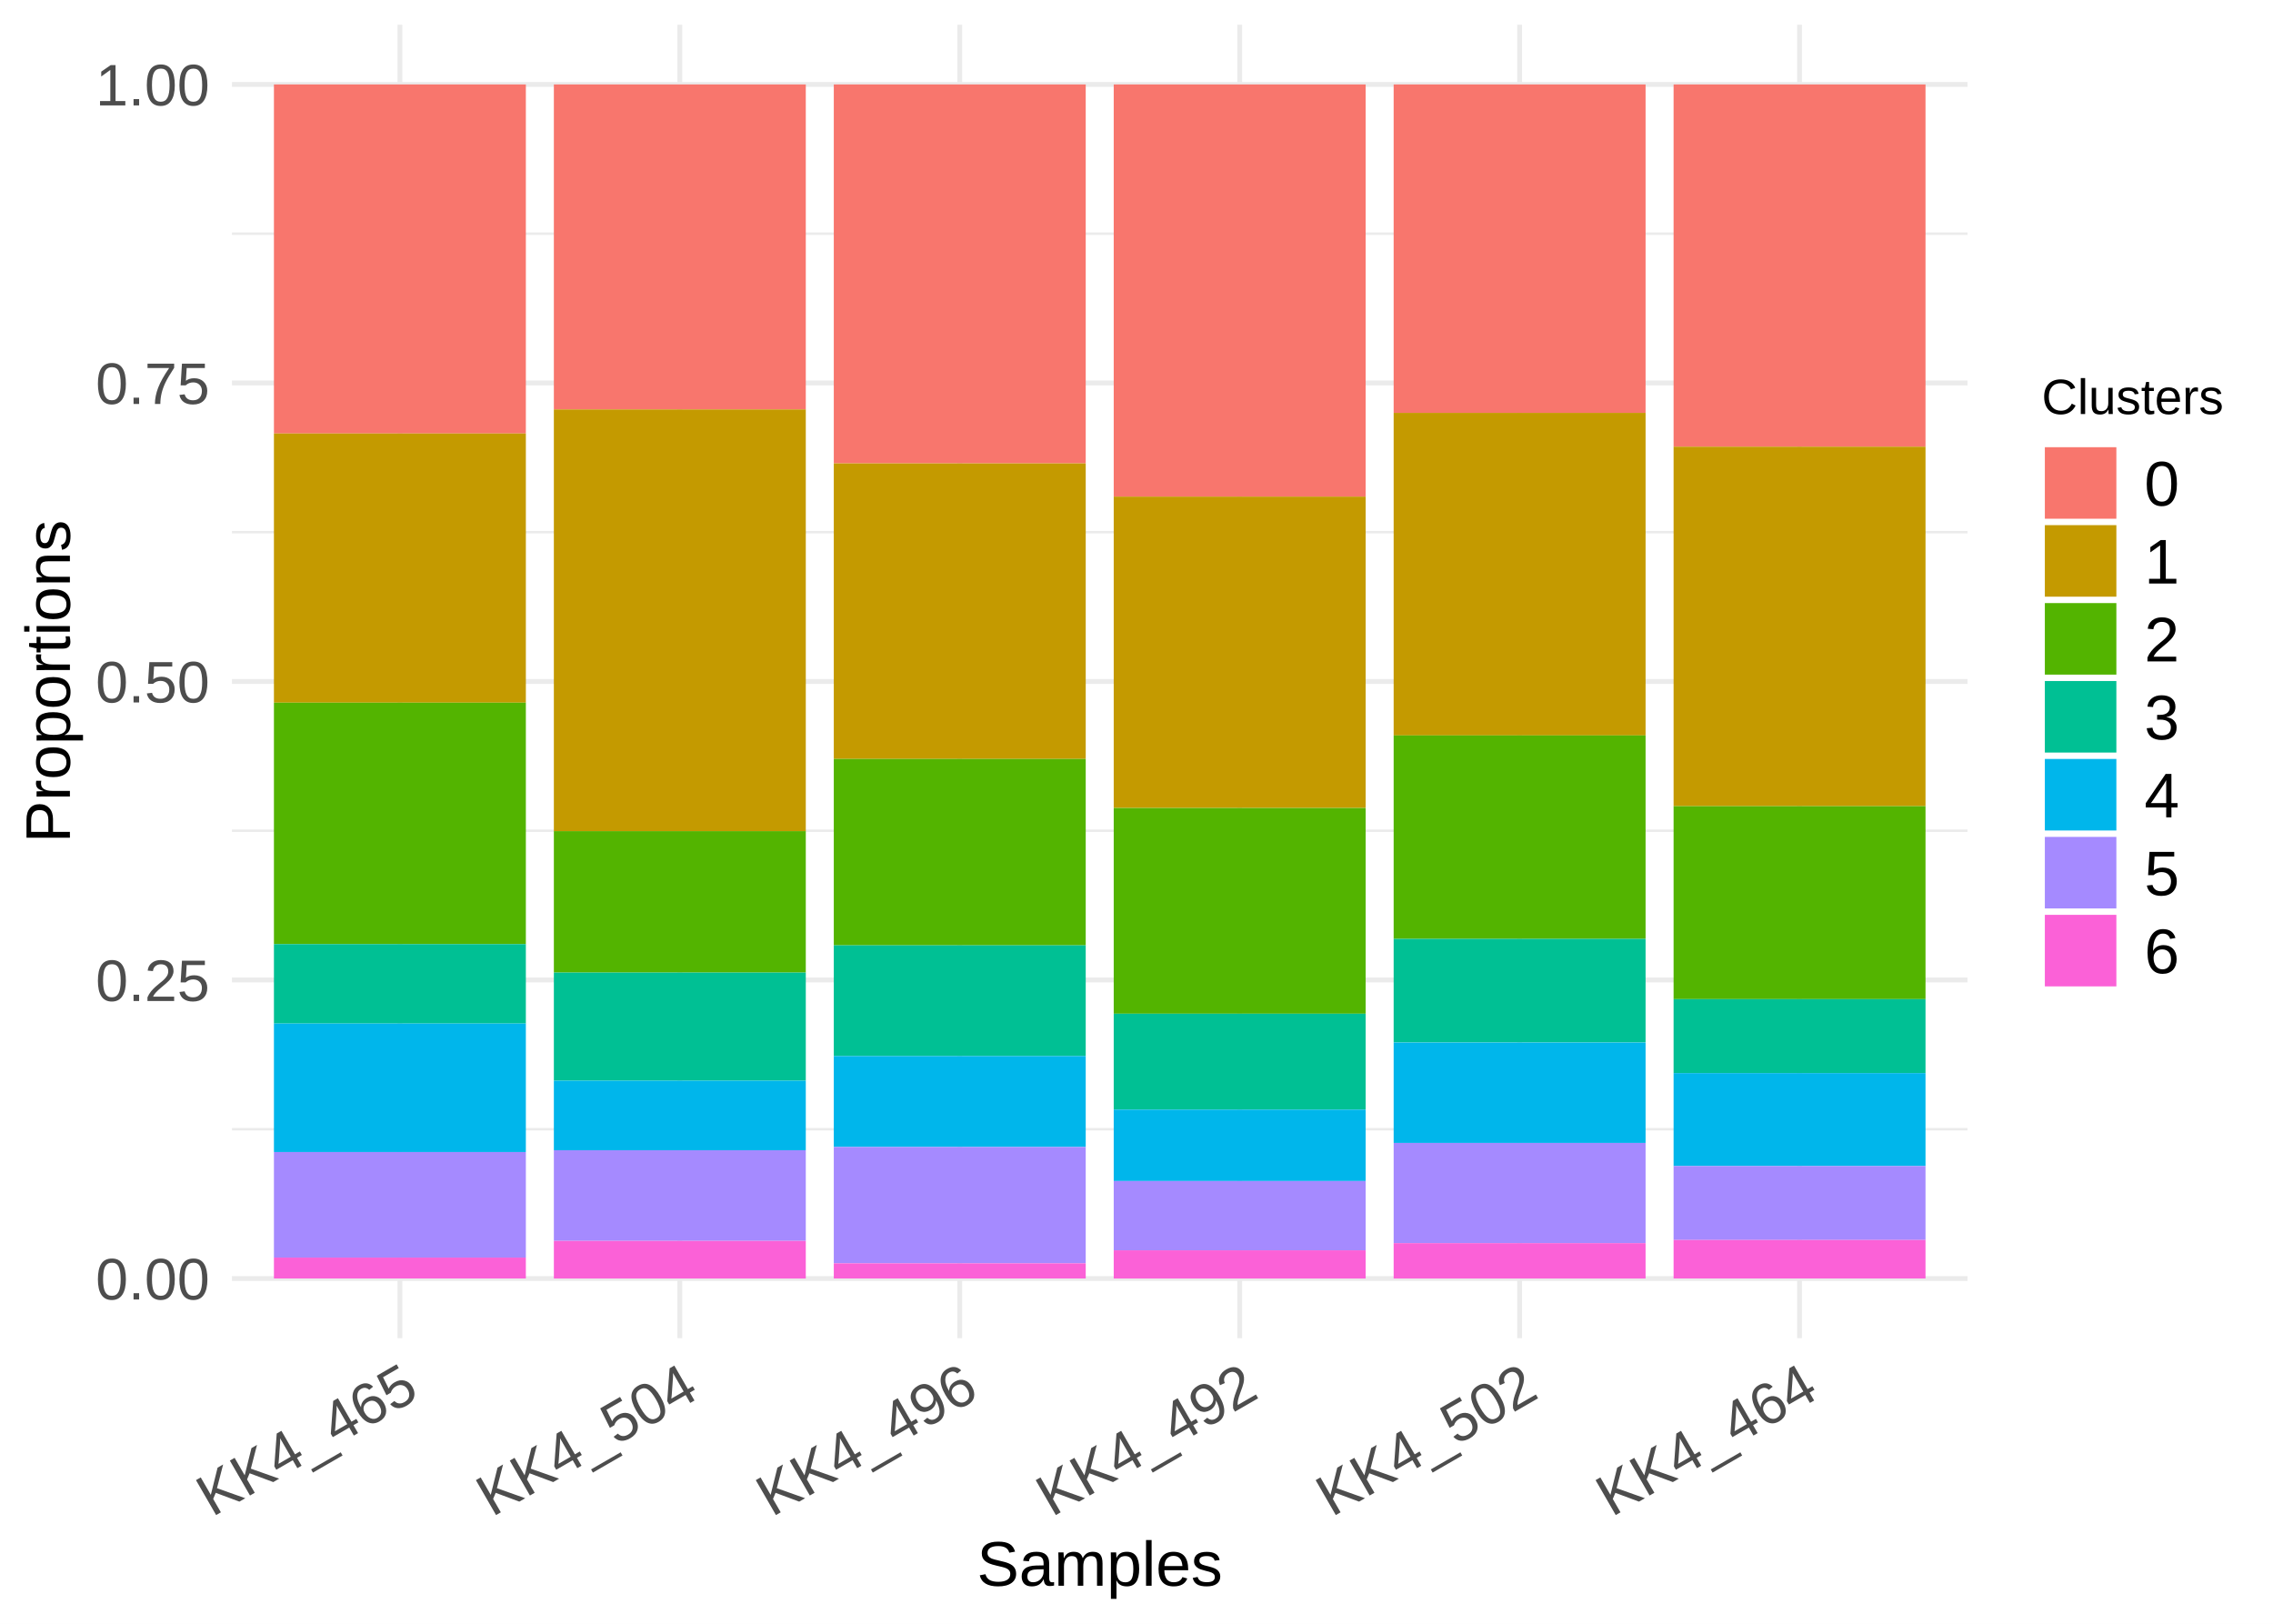
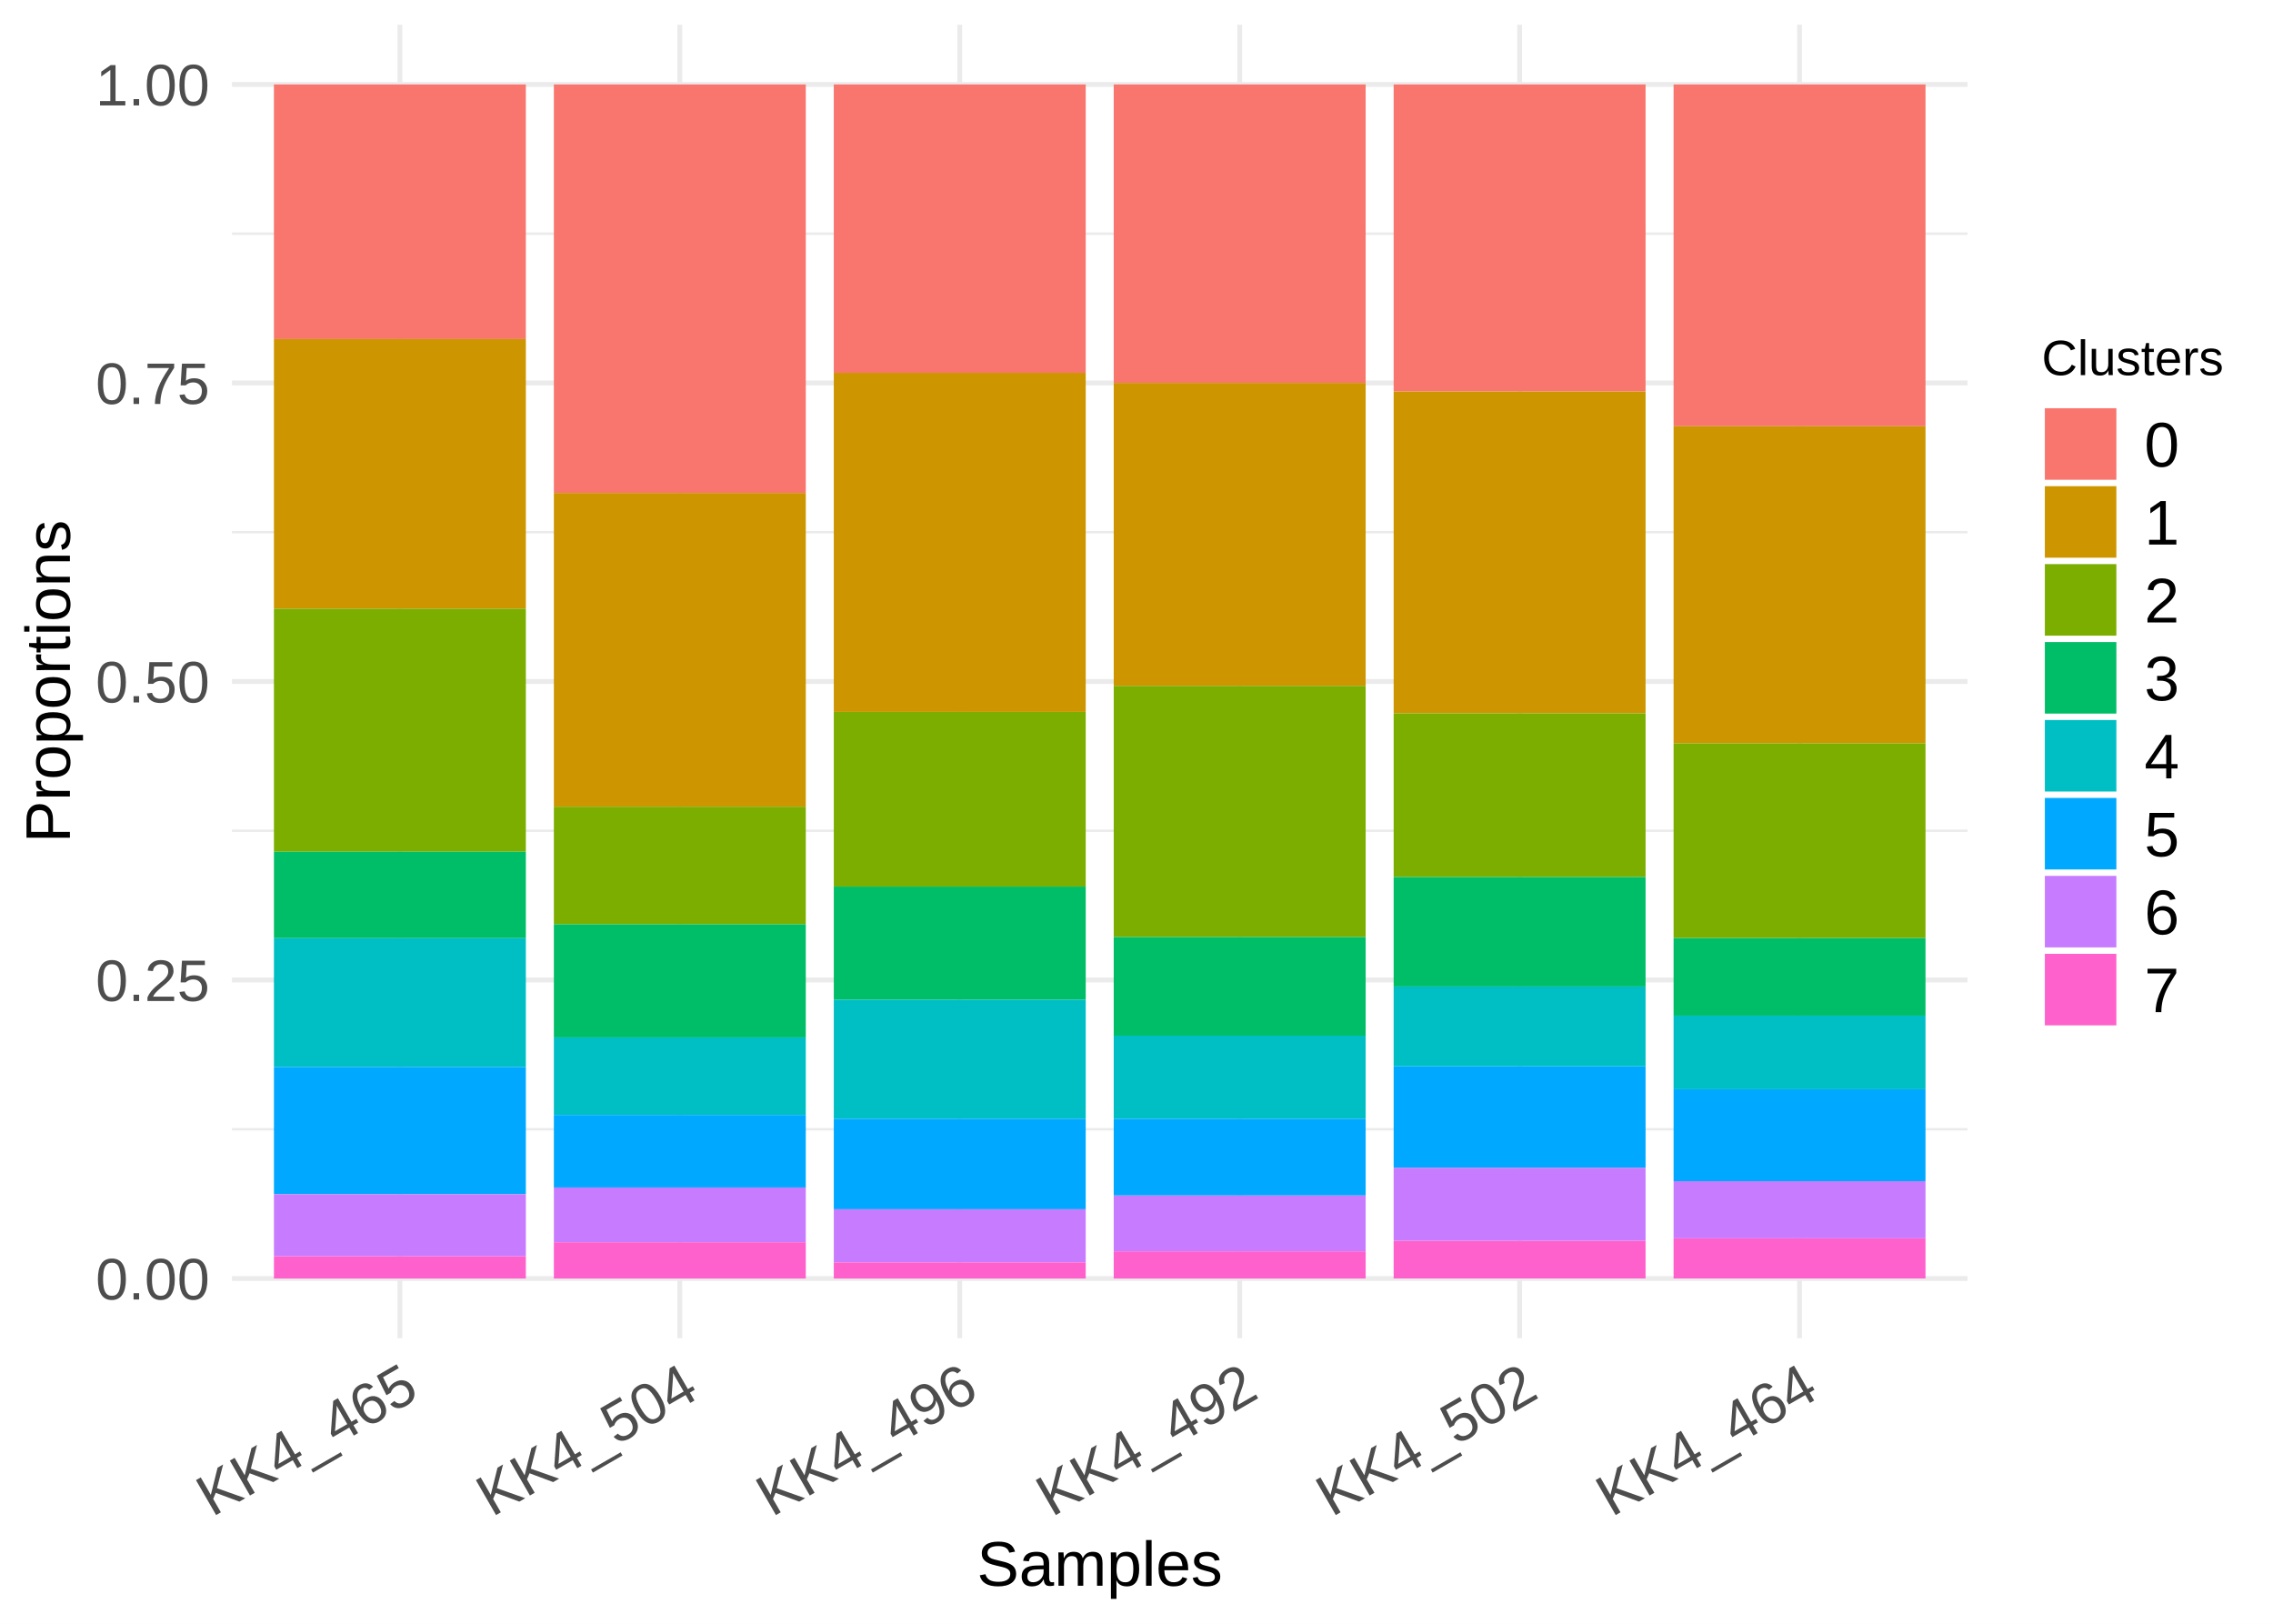
<svg xmlns="http://www.w3.org/2000/svg" width="504.00pt" height="360.00pt" viewBox="0 0 504.00 360.00">
  <g class="svglite">
    <defs>
      <style type="text/css">
    .svglite line, .svglite polyline, .svglite polygon, .svglite path, .svglite rect, .svglite circle {
      fill: none;
      stroke: #000000;
      stroke-linecap: round;
      stroke-linejoin: round;
      stroke-miterlimit: 10.00;
    }
    .svglite text {
      white-space: pre;
    }
    .svglite g.glyphgroup path {
      fill: inherit;
      stroke: none;
    }
  </style>
    </defs>
    <rect width="100%" height="100%" style="stroke: none; fill: #FFFFFF;" />
    <defs>
      <clipPath id="cpMC4wMHw1MDQuMDB8MC4wMHwzNjAuMDA=">
        <rect x="0.00" y="0.00" width="504.00" height="360.00" />
      </clipPath>
    </defs>
    <g clip-path="url(#cpMC4wMHw1MDQuMDB8MC4wMHwzNjAuMDA=)">
      <rect x="-0" y="0.00" width="504.00" height="360.00" style="stroke-width: 1.07; stroke: none; fill: #FFFFFF;" />
    </g>
    <defs>
      <clipPath id="cpNTEuNDN8NDM2LjI2fDUuNDh8Mjk2LjY5">
        <rect x="51.43" y="5.48" width="384.83" height="291.21" />
      </clipPath>
    </defs>
    <g clip-path="url(#cpNTEuNDN8NDM2LjI2fDUuNDh8Mjk2LjY5)">
      <polyline points="51.43,250.36 436.26,250.36 " style="stroke-width: 0.53; stroke: #EBEBEB; stroke-linecap: butt;" />
      <polyline points="51.43,184.18 436.26,184.18 " style="stroke-width: 0.53; stroke: #EBEBEB; stroke-linecap: butt;" />
      <polyline points="51.43,117.99 436.26,117.99 " style="stroke-width: 0.53; stroke: #EBEBEB; stroke-linecap: butt;" />
      <polyline points="51.43,51.81 436.26,51.81 " style="stroke-width: 0.53; stroke: #EBEBEB; stroke-linecap: butt;" />
      <polyline points="51.43,283.46 436.26,283.46 " style="stroke-width: 1.07; stroke: #EBEBEB; stroke-linecap: butt;" />
      <polyline points="51.43,217.27 436.26,217.27 " style="stroke-width: 1.07; stroke: #EBEBEB; stroke-linecap: butt;" />
      <polyline points="51.43,151.09 436.26,151.09 " style="stroke-width: 1.07; stroke: #EBEBEB; stroke-linecap: butt;" />
      <polyline points="51.43,84.90 436.26,84.90 " style="stroke-width: 1.07; stroke: #EBEBEB; stroke-linecap: butt;" />
      <polyline points="51.43,18.72 436.26,18.72 " style="stroke-width: 1.07; stroke: #EBEBEB; stroke-linecap: butt;" />
      <polyline points="88.67,296.69 88.67,5.48 " style="stroke-width: 1.07; stroke: #EBEBEB; stroke-linecap: butt;" />
      <polyline points="150.74,296.69 150.74,5.48 " style="stroke-width: 1.07; stroke: #EBEBEB; stroke-linecap: butt;" />
      <polyline points="212.81,296.69 212.81,5.48 " style="stroke-width: 1.07; stroke: #EBEBEB; stroke-linecap: butt;" />
      <polyline points="274.88,296.69 274.88,5.48 " style="stroke-width: 1.07; stroke: #EBEBEB; stroke-linecap: butt;" />
      <polyline points="336.95,296.69 336.95,5.48 " style="stroke-width: 1.07; stroke: #EBEBEB; stroke-linecap: butt;" />
      <polyline points="399.02,296.69 399.02,5.48 " style="stroke-width: 1.07; stroke: #EBEBEB; stroke-linecap: butt;" />
-       <rect x="60.74" y="18.72" width="55.86" height="77.39" style="stroke-width: 1.07; stroke: none; stroke-linecap: butt; stroke-linejoin: miter; fill: #F8766D;" />
-       <rect x="122.81" y="18.72" width="55.86" height="72.07" style="stroke-width: 1.07; stroke: none; stroke-linecap: butt; stroke-linejoin: miter; fill: #F8766D;" />
-       <rect x="184.88" y="18.72" width="55.86" height="84.02" style="stroke-width: 1.07; stroke: none; stroke-linecap: butt; stroke-linejoin: miter; fill: #F8766D;" />
-       <rect x="246.95" y="18.72" width="55.86" height="91.40" style="stroke-width: 1.07; stroke: none; stroke-linecap: butt; stroke-linejoin: miter; fill: #F8766D;" />
-       <rect x="309.02" y="18.72" width="55.86" height="72.82" style="stroke-width: 1.07; stroke: none; stroke-linecap: butt; stroke-linejoin: miter; fill: #F8766D;" />
-       <rect x="371.09" y="18.72" width="55.86" height="80.32" style="stroke-width: 1.07; stroke: none; stroke-linecap: butt; stroke-linejoin: miter; fill: #F8766D;" />
-       <rect x="60.74" y="96.11" width="55.86" height="59.68" style="stroke-width: 1.07; stroke: none; stroke-linecap: butt; stroke-linejoin: miter; fill: #C49A00;" />
-       <rect x="122.81" y="90.78" width="55.86" height="93.50" style="stroke-width: 1.07; stroke: none; stroke-linecap: butt; stroke-linejoin: miter; fill: #C49A00;" />
-       <rect x="184.88" y="102.74" width="55.86" height="65.52" style="stroke-width: 1.07; stroke: none; stroke-linecap: butt; stroke-linejoin: miter; fill: #C49A00;" />
-       <rect x="246.95" y="110.11" width="55.86" height="69.02" style="stroke-width: 1.07; stroke: none; stroke-linecap: butt; stroke-linejoin: miter; fill: #C49A00;" />
-       <rect x="309.02" y="91.54" width="55.86" height="71.52" style="stroke-width: 1.07; stroke: none; stroke-linecap: butt; stroke-linejoin: miter; fill: #C49A00;" />
-       <rect x="371.09" y="99.04" width="55.86" height="79.70" style="stroke-width: 1.07; stroke: none; stroke-linecap: butt; stroke-linejoin: miter; fill: #C49A00;" />
-       <rect x="60.74" y="155.79" width="55.86" height="53.53" style="stroke-width: 1.07; stroke: none; stroke-linecap: butt; stroke-linejoin: miter; fill: #53B400;" />
-       <rect x="122.81" y="184.28" width="55.86" height="31.35" style="stroke-width: 1.07; stroke: none; stroke-linecap: butt; stroke-linejoin: miter; fill: #53B400;" />
-       <rect x="184.88" y="168.26" width="55.86" height="41.33" style="stroke-width: 1.07; stroke: none; stroke-linecap: butt; stroke-linejoin: miter; fill: #53B400;" />
-       <rect x="246.95" y="179.14" width="55.86" height="45.61" style="stroke-width: 1.07; stroke: none; stroke-linecap: butt; stroke-linejoin: miter; fill: #53B400;" />
-       <rect x="309.02" y="163.05" width="55.86" height="45.11" style="stroke-width: 1.07; stroke: none; stroke-linecap: butt; stroke-linejoin: miter; fill: #53B400;" />
-       <rect x="371.09" y="178.74" width="55.86" height="42.78" style="stroke-width: 1.07; stroke: none; stroke-linecap: butt; stroke-linejoin: miter; fill: #53B400;" />
-       <rect x="60.74" y="209.32" width="55.86" height="17.61" style="stroke-width: 1.07; stroke: none; stroke-linecap: butt; stroke-linejoin: miter; fill: #00C094;" />
-       <rect x="122.81" y="215.63" width="55.86" height="23.97" style="stroke-width: 1.07; stroke: none; stroke-linecap: butt; stroke-linejoin: miter; fill: #00C094;" />
-       <rect x="184.88" y="209.59" width="55.86" height="24.55" style="stroke-width: 1.07; stroke: none; stroke-linecap: butt; stroke-linejoin: miter; fill: #00C094;" />
-       <rect x="246.95" y="224.75" width="55.86" height="21.26" style="stroke-width: 1.07; stroke: none; stroke-linecap: butt; stroke-linejoin: miter; fill: #00C094;" />
-       <rect x="309.02" y="208.16" width="55.86" height="22.97" style="stroke-width: 1.07; stroke: none; stroke-linecap: butt; stroke-linejoin: miter; fill: #00C094;" />
-       <rect x="371.09" y="221.52" width="55.86" height="16.40" style="stroke-width: 1.07; stroke: none; stroke-linecap: butt; stroke-linejoin: miter; fill: #00C094;" />
-       <rect x="60.74" y="226.93" width="55.86" height="28.49" style="stroke-width: 1.07; stroke: none; stroke-linecap: butt; stroke-linejoin: miter; fill: #00B6EB;" />
-       <rect x="122.81" y="239.60" width="55.86" height="15.42" style="stroke-width: 1.07; stroke: none; stroke-linecap: butt; stroke-linejoin: miter; fill: #00B6EB;" />
-       <rect x="184.88" y="234.14" width="55.86" height="20.15" style="stroke-width: 1.07; stroke: none; stroke-linecap: butt; stroke-linejoin: miter; fill: #00B6EB;" />
-       <rect x="246.95" y="246.01" width="55.86" height="15.84" style="stroke-width: 1.07; stroke: none; stroke-linecap: butt; stroke-linejoin: miter; fill: #00B6EB;" />
-       <rect x="309.02" y="231.14" width="55.86" height="22.26" style="stroke-width: 1.07; stroke: none; stroke-linecap: butt; stroke-linejoin: miter; fill: #00B6EB;" />
-       <rect x="371.09" y="237.92" width="55.86" height="20.60" style="stroke-width: 1.07; stroke: none; stroke-linecap: butt; stroke-linejoin: miter; fill: #00B6EB;" />
-       <rect x="60.74" y="255.42" width="55.86" height="23.40" style="stroke-width: 1.07; stroke: none; stroke-linecap: butt; stroke-linejoin: miter; fill: #A58AFF;" />
-       <rect x="122.81" y="255.02" width="55.86" height="20.10" style="stroke-width: 1.07; stroke: none; stroke-linecap: butt; stroke-linejoin: miter; fill: #A58AFF;" />
-       <rect x="184.88" y="254.29" width="55.86" height="25.80" style="stroke-width: 1.07; stroke: none; stroke-linecap: butt; stroke-linejoin: miter; fill: #A58AFF;" />
-       <rect x="246.95" y="261.85" width="55.86" height="15.36" style="stroke-width: 1.07; stroke: none; stroke-linecap: butt; stroke-linejoin: miter; fill: #A58AFF;" />
-       <rect x="309.02" y="253.40" width="55.86" height="22.22" style="stroke-width: 1.07; stroke: none; stroke-linecap: butt; stroke-linejoin: miter; fill: #A58AFF;" />
-       <rect x="371.09" y="258.52" width="55.86" height="16.40" style="stroke-width: 1.07; stroke: none; stroke-linecap: butt; stroke-linejoin: miter; fill: #A58AFF;" />
-       <rect x="60.74" y="278.82" width="55.86" height="4.63" style="stroke-width: 1.07; stroke: none; stroke-linecap: butt; stroke-linejoin: miter; fill: #FB61D7;" />
-       <rect x="122.81" y="275.12" width="55.86" height="8.34" style="stroke-width: 1.07; stroke: none; stroke-linecap: butt; stroke-linejoin: miter; fill: #FB61D7;" />
-       <rect x="184.88" y="280.09" width="55.86" height="3.36" style="stroke-width: 1.07; stroke: none; stroke-linecap: butt; stroke-linejoin: miter; fill: #FB61D7;" />
-       <rect x="246.95" y="277.21" width="55.86" height="6.25" style="stroke-width: 1.07; stroke: none; stroke-linecap: butt; stroke-linejoin: miter; fill: #FB61D7;" />
-       <rect x="309.02" y="275.62" width="55.86" height="7.84" style="stroke-width: 1.07; stroke: none; stroke-linecap: butt; stroke-linejoin: miter; fill: #FB61D7;" />
-       <rect x="371.09" y="274.91" width="55.86" height="8.54" style="stroke-width: 1.07; stroke: none; stroke-linecap: butt; stroke-linejoin: miter; fill: #FB61D7;" />
+       <rect x="60.74" y="18.72" width="55.86" height="56.46" style="stroke-width: 1.07; stroke: none; stroke-linecap: butt; stroke-linejoin: miter; fill: #F8766D;" />
+       <rect x="122.81" y="18.72" width="55.86" height="90.58" style="stroke-width: 1.07; stroke: none; stroke-linecap: butt; stroke-linejoin: miter; fill: #F8766D;" />
+       <rect x="184.88" y="18.72" width="55.86" height="63.95" style="stroke-width: 1.07; stroke: none; stroke-linecap: butt; stroke-linejoin: miter; fill: #F8766D;" />
+       <rect x="246.95" y="18.72" width="55.86" height="66.18" style="stroke-width: 1.07; stroke: none; stroke-linecap: butt; stroke-linejoin: miter; fill: #F8766D;" />
+       <rect x="309.02" y="18.72" width="55.86" height="68.08" style="stroke-width: 1.07; stroke: none; stroke-linecap: butt; stroke-linejoin: miter; fill: #F8766D;" />
+       <rect x="371.09" y="18.72" width="55.86" height="75.79" style="stroke-width: 1.07; stroke: none; stroke-linecap: butt; stroke-linejoin: miter; fill: #F8766D;" />
+       <rect x="60.74" y="75.17" width="55.86" height="59.78" style="stroke-width: 1.07; stroke: none; stroke-linecap: butt; stroke-linejoin: miter; fill: #CD9600;" />
+       <rect x="122.81" y="109.30" width="55.86" height="69.56" style="stroke-width: 1.07; stroke: none; stroke-linecap: butt; stroke-linejoin: miter; fill: #CD9600;" />
+       <rect x="184.88" y="82.66" width="55.86" height="75.18" style="stroke-width: 1.07; stroke: none; stroke-linecap: butt; stroke-linejoin: miter; fill: #CD9600;" />
+       <rect x="246.95" y="84.90" width="55.86" height="67.16" style="stroke-width: 1.07; stroke: none; stroke-linecap: butt; stroke-linejoin: miter; fill: #CD9600;" />
+       <rect x="309.02" y="86.80" width="55.86" height="71.35" style="stroke-width: 1.07; stroke: none; stroke-linecap: butt; stroke-linejoin: miter; fill: #CD9600;" />
+       <rect x="371.09" y="94.51" width="55.86" height="70.29" style="stroke-width: 1.07; stroke: none; stroke-linecap: butt; stroke-linejoin: miter; fill: #CD9600;" />
+       <rect x="60.74" y="134.95" width="55.86" height="53.89" style="stroke-width: 1.07; stroke: none; stroke-linecap: butt; stroke-linejoin: miter; fill: #7CAE00;" />
+       <rect x="122.81" y="178.86" width="55.86" height="26.08" style="stroke-width: 1.07; stroke: none; stroke-linecap: butt; stroke-linejoin: miter; fill: #7CAE00;" />
+       <rect x="184.88" y="157.85" width="55.86" height="38.72" style="stroke-width: 1.07; stroke: none; stroke-linecap: butt; stroke-linejoin: miter; fill: #7CAE00;" />
+       <rect x="246.95" y="152.06" width="55.86" height="55.70" style="stroke-width: 1.07; stroke: none; stroke-linecap: butt; stroke-linejoin: miter; fill: #7CAE00;" />
+       <rect x="309.02" y="158.15" width="55.86" height="36.30" style="stroke-width: 1.07; stroke: none; stroke-linecap: butt; stroke-linejoin: miter; fill: #7CAE00;" />
+       <rect x="371.09" y="164.80" width="55.86" height="43.18" style="stroke-width: 1.07; stroke: none; stroke-linecap: butt; stroke-linejoin: miter; fill: #7CAE00;" />
+       <rect x="60.74" y="188.84" width="55.86" height="19.16" style="stroke-width: 1.07; stroke: none; stroke-linecap: butt; stroke-linejoin: miter; fill: #00BE67;" />
+       <rect x="122.81" y="204.93" width="55.86" height="25.08" style="stroke-width: 1.07; stroke: none; stroke-linecap: butt; stroke-linejoin: miter; fill: #00BE67;" />
+       <rect x="184.88" y="196.57" width="55.86" height="25.09" style="stroke-width: 1.07; stroke: none; stroke-linecap: butt; stroke-linejoin: miter; fill: #00BE67;" />
+       <rect x="246.95" y="207.76" width="55.86" height="21.86" style="stroke-width: 1.07; stroke: none; stroke-linecap: butt; stroke-linejoin: miter; fill: #00BE67;" />
+       <rect x="309.02" y="194.45" width="55.86" height="24.27" style="stroke-width: 1.07; stroke: none; stroke-linecap: butt; stroke-linejoin: miter; fill: #00BE67;" />
+       <rect x="371.09" y="207.99" width="55.86" height="17.19" style="stroke-width: 1.07; stroke: none; stroke-linecap: butt; stroke-linejoin: miter; fill: #00BE67;" />
+       <rect x="60.74" y="208.00" width="55.86" height="28.56" style="stroke-width: 1.07; stroke: none; stroke-linecap: butt; stroke-linejoin: miter; fill: #00BFC4;" />
+       <rect x="122.81" y="230.01" width="55.86" height="17.19" style="stroke-width: 1.07; stroke: none; stroke-linecap: butt; stroke-linejoin: miter; fill: #00BFC4;" />
+       <rect x="184.88" y="221.65" width="55.86" height="26.37" style="stroke-width: 1.07; stroke: none; stroke-linecap: butt; stroke-linejoin: miter; fill: #00BFC4;" />
+       <rect x="246.95" y="229.62" width="55.86" height="18.42" style="stroke-width: 1.07; stroke: none; stroke-linecap: butt; stroke-linejoin: miter; fill: #00BFC4;" />
+       <rect x="309.02" y="218.73" width="55.86" height="17.69" style="stroke-width: 1.07; stroke: none; stroke-linecap: butt; stroke-linejoin: miter; fill: #00BFC4;" />
+       <rect x="371.09" y="225.18" width="55.86" height="16.32" style="stroke-width: 1.07; stroke: none; stroke-linecap: butt; stroke-linejoin: miter; fill: #00BFC4;" />
+       <rect x="60.74" y="236.56" width="55.86" height="28.20" style="stroke-width: 1.07; stroke: none; stroke-linecap: butt; stroke-linejoin: miter; fill: #00A9FF;" />
+       <rect x="122.81" y="247.20" width="55.86" height="16.08" style="stroke-width: 1.07; stroke: none; stroke-linecap: butt; stroke-linejoin: miter; fill: #00A9FF;" />
+       <rect x="184.88" y="248.03" width="55.86" height="20.08" style="stroke-width: 1.07; stroke: none; stroke-linecap: butt; stroke-linejoin: miter; fill: #00A9FF;" />
+       <rect x="246.95" y="248.04" width="55.86" height="17.02" style="stroke-width: 1.07; stroke: none; stroke-linecap: butt; stroke-linejoin: miter; fill: #00A9FF;" />
+       <rect x="309.02" y="236.42" width="55.86" height="22.47" style="stroke-width: 1.07; stroke: none; stroke-linecap: butt; stroke-linejoin: miter; fill: #00A9FF;" />
+       <rect x="371.09" y="241.50" width="55.86" height="20.38" style="stroke-width: 1.07; stroke: none; stroke-linecap: butt; stroke-linejoin: miter; fill: #00A9FF;" />
+       <rect x="60.74" y="264.76" width="55.86" height="13.77" style="stroke-width: 1.07; stroke: none; stroke-linecap: butt; stroke-linejoin: miter; fill: #C77CFF;" />
+       <rect x="122.81" y="263.28" width="55.86" height="12.13" style="stroke-width: 1.07; stroke: none; stroke-linecap: butt; stroke-linejoin: miter; fill: #C77CFF;" />
+       <rect x="184.88" y="268.10" width="55.86" height="11.77" style="stroke-width: 1.07; stroke: none; stroke-linecap: butt; stroke-linejoin: miter; fill: #C77CFF;" />
+       <rect x="246.95" y="265.06" width="55.86" height="12.38" style="stroke-width: 1.07; stroke: none; stroke-linecap: butt; stroke-linejoin: miter; fill: #C77CFF;" />
+       <rect x="309.02" y="258.89" width="55.86" height="16.22" style="stroke-width: 1.07; stroke: none; stroke-linecap: butt; stroke-linejoin: miter; fill: #C77CFF;" />
+       <rect x="371.09" y="261.88" width="55.86" height="12.67" style="stroke-width: 1.07; stroke: none; stroke-linecap: butt; stroke-linejoin: miter; fill: #C77CFF;" />
+       <rect x="60.74" y="278.53" width="55.86" height="4.93" style="stroke-width: 1.07; stroke: none; stroke-linecap: butt; stroke-linejoin: miter; fill: #FF61CC;" />
+       <rect x="122.81" y="275.42" width="55.86" height="8.04" style="stroke-width: 1.07; stroke: none; stroke-linecap: butt; stroke-linejoin: miter; fill: #FF61CC;" />
+       <rect x="184.88" y="279.88" width="55.86" height="3.58" style="stroke-width: 1.07; stroke: none; stroke-linecap: butt; stroke-linejoin: miter; fill: #FF61CC;" />
+       <rect x="246.95" y="277.44" width="55.86" height="6.02" style="stroke-width: 1.07; stroke: none; stroke-linecap: butt; stroke-linejoin: miter; fill: #FF61CC;" />
+       <rect x="309.02" y="275.11" width="55.86" height="8.34" style="stroke-width: 1.07; stroke: none; stroke-linecap: butt; stroke-linejoin: miter; fill: #FF61CC;" />
+       <rect x="371.09" y="274.55" width="55.86" height="8.90" style="stroke-width: 1.07; stroke: none; stroke-linecap: butt; stroke-linejoin: miter; fill: #FF61CC;" />
    </g>
    <g clip-path="url(#cpMC4wMHw1MDQuMDB8MC4wMHwzNjAuMDA=)">
      <text x="46.50" y="288.11" text-anchor="end" style="font-size: 13.00px;fill: #4D4D4D; font-family: &quot;Arial&quot;;" textLength="25.31px" lengthAdjust="spacingAndGlyphs">0.00</text>
      <text x="46.50" y="221.93" text-anchor="end" style="font-size: 13.00px;fill: #4D4D4D; font-family: &quot;Arial&quot;;" textLength="25.31px" lengthAdjust="spacingAndGlyphs">0.25</text>
      <text x="46.50" y="155.74" text-anchor="end" style="font-size: 13.00px;fill: #4D4D4D; font-family: &quot;Arial&quot;;" textLength="25.31px" lengthAdjust="spacingAndGlyphs">0.50</text>
      <text x="46.50" y="89.56" text-anchor="end" style="font-size: 13.00px;fill: #4D4D4D; font-family: &quot;Arial&quot;;" textLength="25.31px" lengthAdjust="spacingAndGlyphs">0.75</text>
      <text x="46.50" y="23.37" text-anchor="end" style="font-size: 13.00px;fill: #4D4D4D; font-family: &quot;Arial&quot;;" textLength="25.31px" lengthAdjust="spacingAndGlyphs">1.00</text>
      <text transform="translate(93.33,309.69) rotate(-30)" text-anchor="end" style="font-size: 13.00px;fill: #4D4D4D; font-family: &quot;Arial&quot;;" textLength="53.52px" lengthAdjust="spacingAndGlyphs">KK4_465</text>
      <text transform="translate(155.40,309.69) rotate(-30)" text-anchor="end" style="font-size: 13.00px;fill: #4D4D4D; font-family: &quot;Arial&quot;;" textLength="53.52px" lengthAdjust="spacingAndGlyphs">KK4_504</text>
      <text transform="translate(217.46,309.69) rotate(-30)" text-anchor="end" style="font-size: 13.00px;fill: #4D4D4D; font-family: &quot;Arial&quot;;" textLength="53.52px" lengthAdjust="spacingAndGlyphs">KK4_496</text>
      <text transform="translate(279.53,309.69) rotate(-30)" text-anchor="end" style="font-size: 13.00px;fill: #4D4D4D; font-family: &quot;Arial&quot;;" textLength="53.52px" lengthAdjust="spacingAndGlyphs">KK4_492</text>
      <text transform="translate(341.60,309.69) rotate(-30)" text-anchor="end" style="font-size: 13.00px;fill: #4D4D4D; font-family: &quot;Arial&quot;;" textLength="53.52px" lengthAdjust="spacingAndGlyphs">KK4_502</text>
      <text transform="translate(403.67,309.69) rotate(-30)" text-anchor="end" style="font-size: 13.00px;fill: #4D4D4D; font-family: &quot;Arial&quot;;" textLength="53.52px" lengthAdjust="spacingAndGlyphs">KK4_464</text>
      <text x="243.84" y="351.58" text-anchor="middle" style="font-size: 14.00px; font-family: &quot;Arial&quot;;" textLength="54.45px" lengthAdjust="spacingAndGlyphs">Samples</text>
      <text transform="translate(15.50,151.09) rotate(-90)" text-anchor="middle" style="font-size: 14.00px; font-family: &quot;Arial&quot;;" textLength="71.56px" lengthAdjust="spacingAndGlyphs">Proportions</text>
-       <text x="452.70" y="91.80" style="font-size: 11.00px; font-family: &quot;Arial&quot;;" textLength="40.34px" lengthAdjust="spacingAndGlyphs">Clusters</text>
-       <rect x="453.41" y="99.15" width="15.86" height="15.86" style="stroke-width: 1.07; stroke: none; stroke-linecap: butt; stroke-linejoin: miter; fill: #F8766D;" />
-       <rect x="453.41" y="116.43" width="15.86" height="15.86" style="stroke-width: 1.07; stroke: none; stroke-linecap: butt; stroke-linejoin: miter; fill: #C49A00;" />
-       <rect x="453.41" y="133.71" width="15.86" height="15.86" style="stroke-width: 1.07; stroke: none; stroke-linecap: butt; stroke-linejoin: miter; fill: #53B400;" />
-       <rect x="453.41" y="150.99" width="15.86" height="15.86" style="stroke-width: 1.07; stroke: none; stroke-linecap: butt; stroke-linejoin: miter; fill: #00C094;" />
-       <rect x="453.41" y="168.27" width="15.86" height="15.86" style="stroke-width: 1.07; stroke: none; stroke-linecap: butt; stroke-linejoin: miter; fill: #00B6EB;" />
-       <rect x="453.41" y="185.55" width="15.86" height="15.86" style="stroke-width: 1.07; stroke: none; stroke-linecap: butt; stroke-linejoin: miter; fill: #A58AFF;" />
-       <rect x="453.41" y="202.83" width="15.86" height="15.86" style="stroke-width: 1.07; stroke: none; stroke-linecap: butt; stroke-linejoin: miter; fill: #FB61D7;" />
-       <text x="475.46" y="112.09" style="font-size: 14.00px; font-family: &quot;Arial&quot;;" textLength="7.78px" lengthAdjust="spacingAndGlyphs">0</text>
-       <text x="475.46" y="129.37" style="font-size: 14.00px; font-family: &quot;Arial&quot;;" textLength="7.78px" lengthAdjust="spacingAndGlyphs">1</text>
-       <text x="475.46" y="146.65" style="font-size: 14.00px; font-family: &quot;Arial&quot;;" textLength="7.78px" lengthAdjust="spacingAndGlyphs">2</text>
-       <text x="475.46" y="163.93" style="font-size: 14.00px; font-family: &quot;Arial&quot;;" textLength="7.78px" lengthAdjust="spacingAndGlyphs">3</text>
-       <text x="475.46" y="181.21" style="font-size: 14.00px; font-family: &quot;Arial&quot;;" textLength="7.78px" lengthAdjust="spacingAndGlyphs">4</text>
-       <text x="475.46" y="198.49" style="font-size: 14.00px; font-family: &quot;Arial&quot;;" textLength="7.78px" lengthAdjust="spacingAndGlyphs">5</text>
-       <text x="475.46" y="215.77" style="font-size: 14.00px; font-family: &quot;Arial&quot;;" textLength="7.78px" lengthAdjust="spacingAndGlyphs">6</text>
+       <text x="452.70" y="83.16" style="font-size: 11.00px; font-family: &quot;Arial&quot;;" textLength="40.34px" lengthAdjust="spacingAndGlyphs">Clusters</text>
+       <rect x="453.41" y="90.51" width="15.86" height="15.86" style="stroke-width: 1.07; stroke: none; stroke-linecap: butt; stroke-linejoin: miter; fill: #F8766D;" />
+       <rect x="453.41" y="107.79" width="15.86" height="15.86" style="stroke-width: 1.07; stroke: none; stroke-linecap: butt; stroke-linejoin: miter; fill: #CD9600;" />
+       <rect x="453.41" y="125.07" width="15.86" height="15.86" style="stroke-width: 1.07; stroke: none; stroke-linecap: butt; stroke-linejoin: miter; fill: #7CAE00;" />
+       <rect x="453.41" y="142.35" width="15.86" height="15.86" style="stroke-width: 1.07; stroke: none; stroke-linecap: butt; stroke-linejoin: miter; fill: #00BE67;" />
+       <rect x="453.41" y="159.63" width="15.86" height="15.86" style="stroke-width: 1.07; stroke: none; stroke-linecap: butt; stroke-linejoin: miter; fill: #00BFC4;" />
+       <rect x="453.41" y="176.91" width="15.86" height="15.86" style="stroke-width: 1.07; stroke: none; stroke-linecap: butt; stroke-linejoin: miter; fill: #00A9FF;" />
+       <rect x="453.41" y="194.19" width="15.86" height="15.86" style="stroke-width: 1.07; stroke: none; stroke-linecap: butt; stroke-linejoin: miter; fill: #C77CFF;" />
+       <rect x="453.41" y="211.47" width="15.86" height="15.86" style="stroke-width: 1.07; stroke: none; stroke-linecap: butt; stroke-linejoin: miter; fill: #FF61CC;" />
+       <text x="475.46" y="103.45" style="font-size: 14.00px; font-family: &quot;Arial&quot;;" textLength="7.78px" lengthAdjust="spacingAndGlyphs">0</text>
+       <text x="475.46" y="120.73" style="font-size: 14.00px; font-family: &quot;Arial&quot;;" textLength="7.78px" lengthAdjust="spacingAndGlyphs">1</text>
+       <text x="475.46" y="138.01" style="font-size: 14.00px; font-family: &quot;Arial&quot;;" textLength="7.78px" lengthAdjust="spacingAndGlyphs">2</text>
+       <text x="475.46" y="155.29" style="font-size: 14.00px; font-family: &quot;Arial&quot;;" textLength="7.78px" lengthAdjust="spacingAndGlyphs">3</text>
+       <text x="475.46" y="172.57" style="font-size: 14.00px; font-family: &quot;Arial&quot;;" textLength="7.78px" lengthAdjust="spacingAndGlyphs">4</text>
+       <text x="475.46" y="189.85" style="font-size: 14.00px; font-family: &quot;Arial&quot;;" textLength="7.78px" lengthAdjust="spacingAndGlyphs">5</text>
+       <text x="475.46" y="207.13" style="font-size: 14.00px; font-family: &quot;Arial&quot;;" textLength="7.78px" lengthAdjust="spacingAndGlyphs">6</text>
+       <text x="475.46" y="224.41" style="font-size: 14.00px; font-family: &quot;Arial&quot;;" textLength="7.78px" lengthAdjust="spacingAndGlyphs">7</text>
    </g>
  </g>
</svg>
